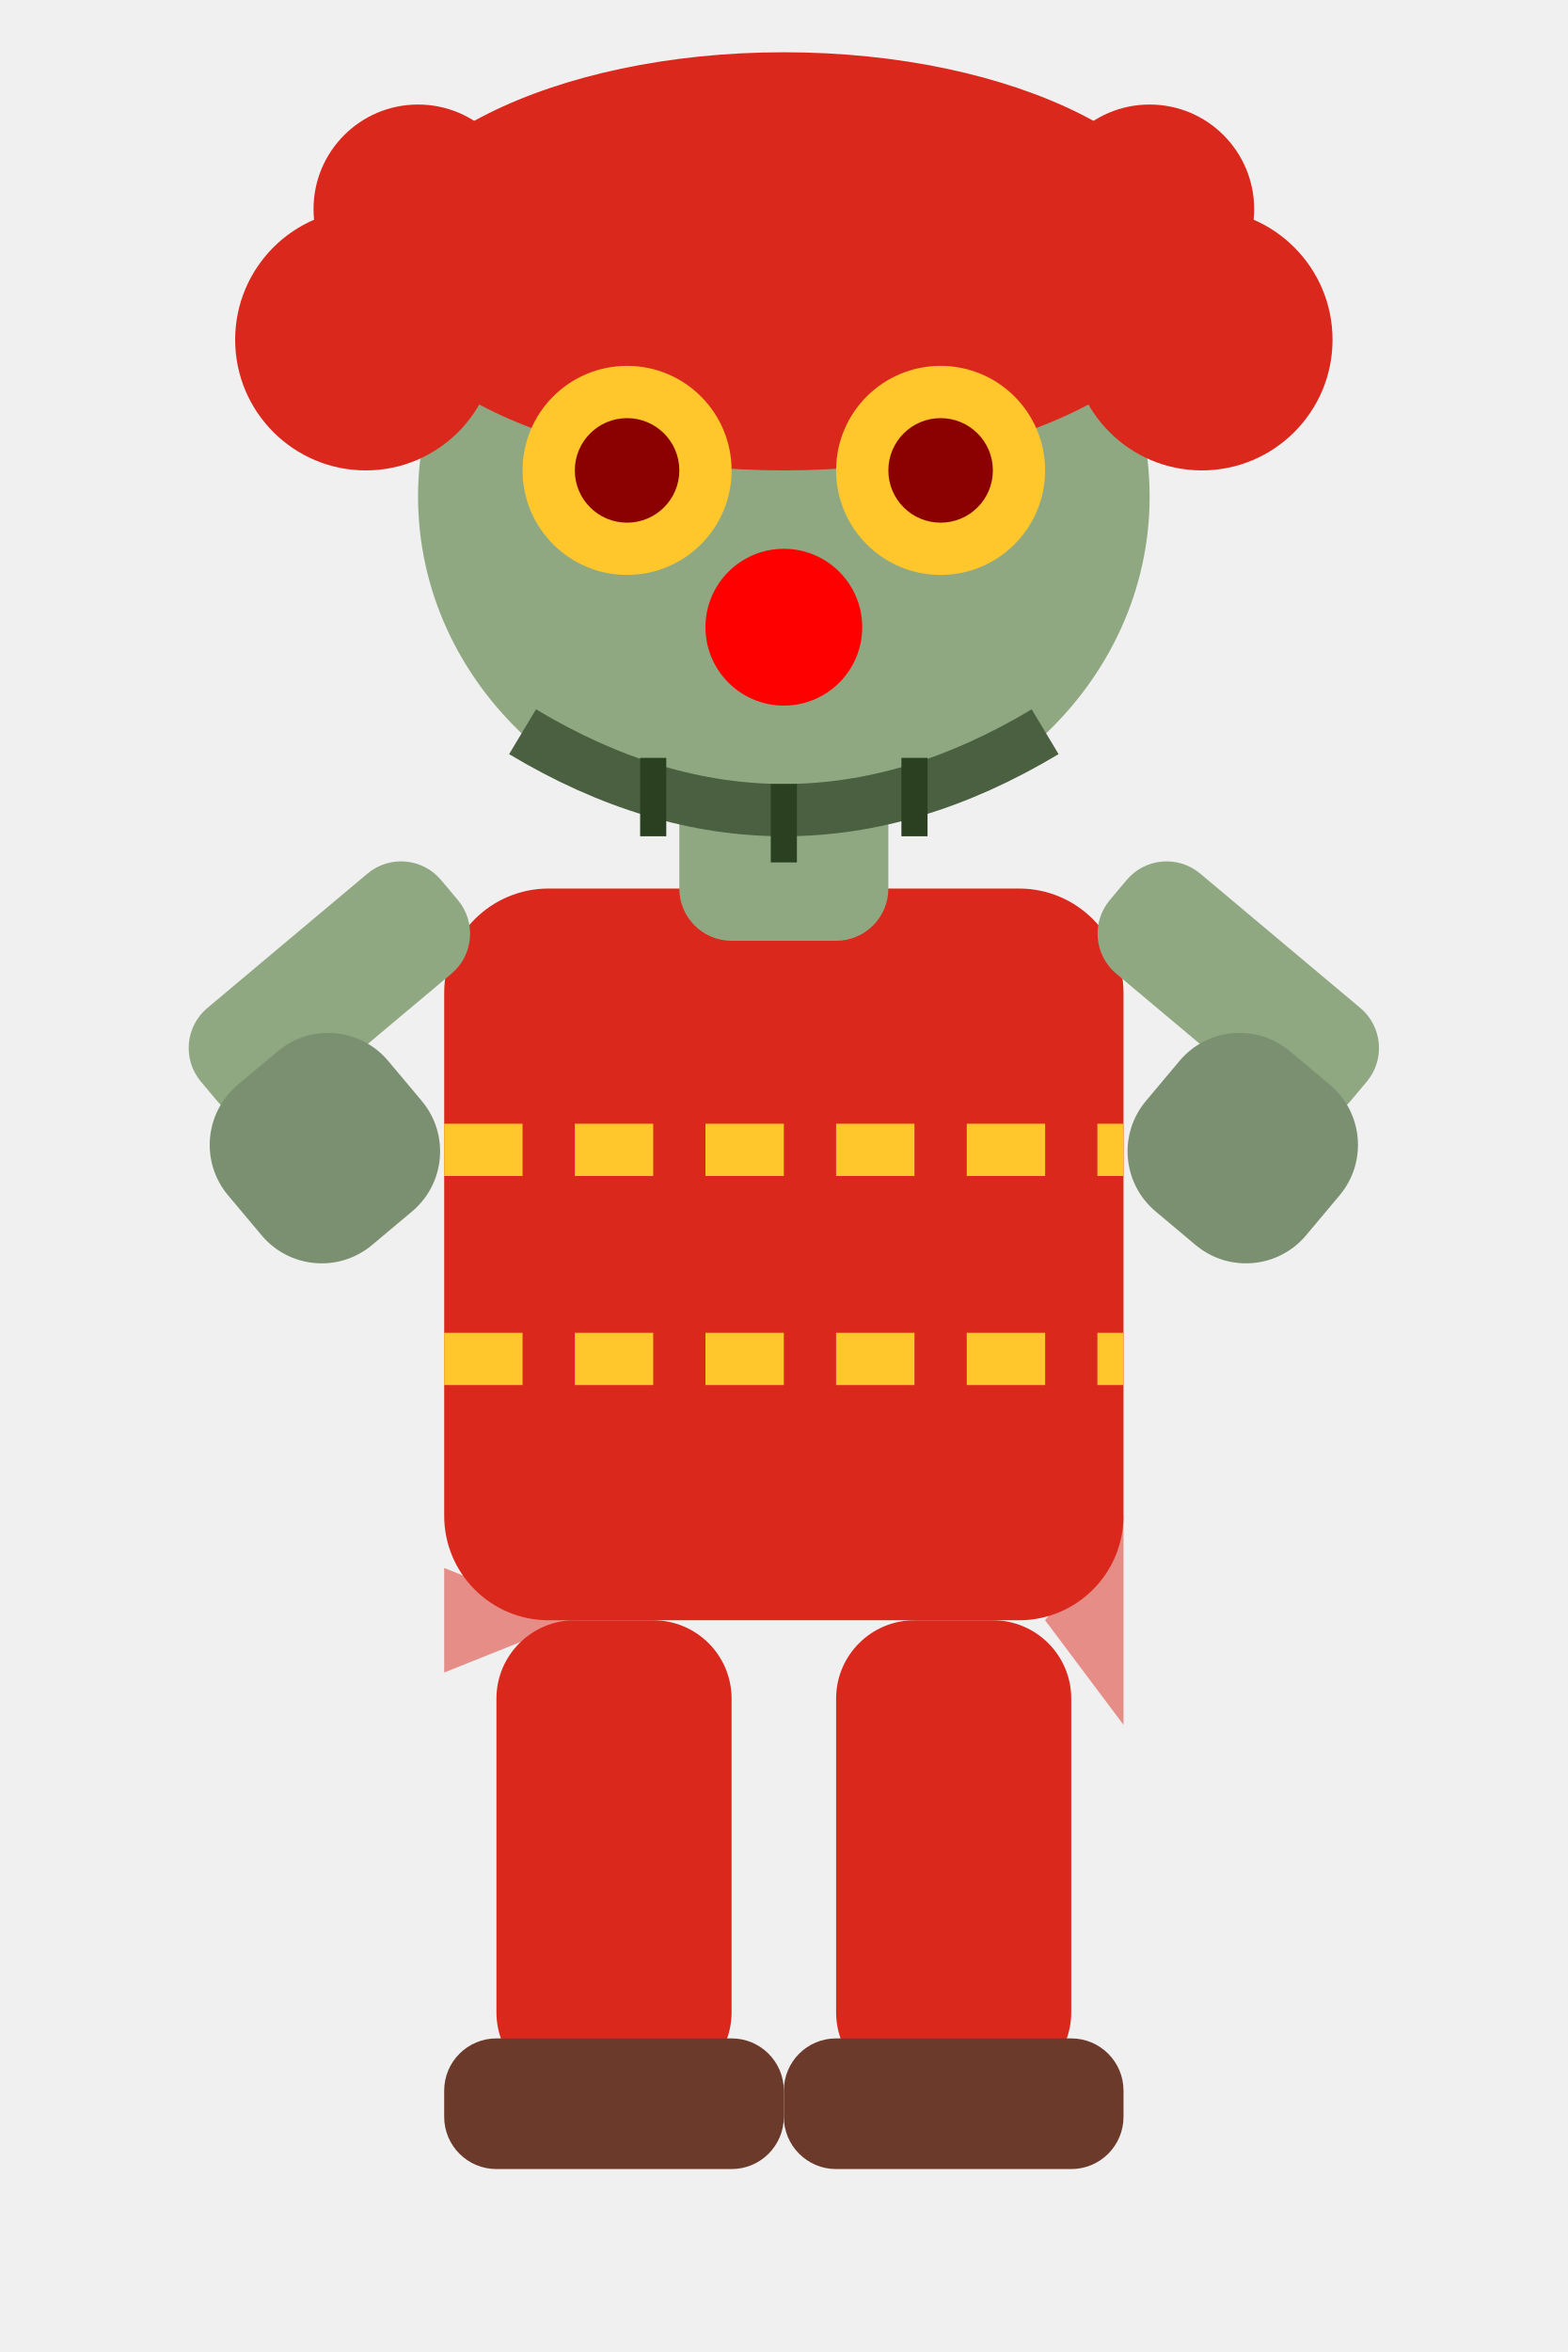
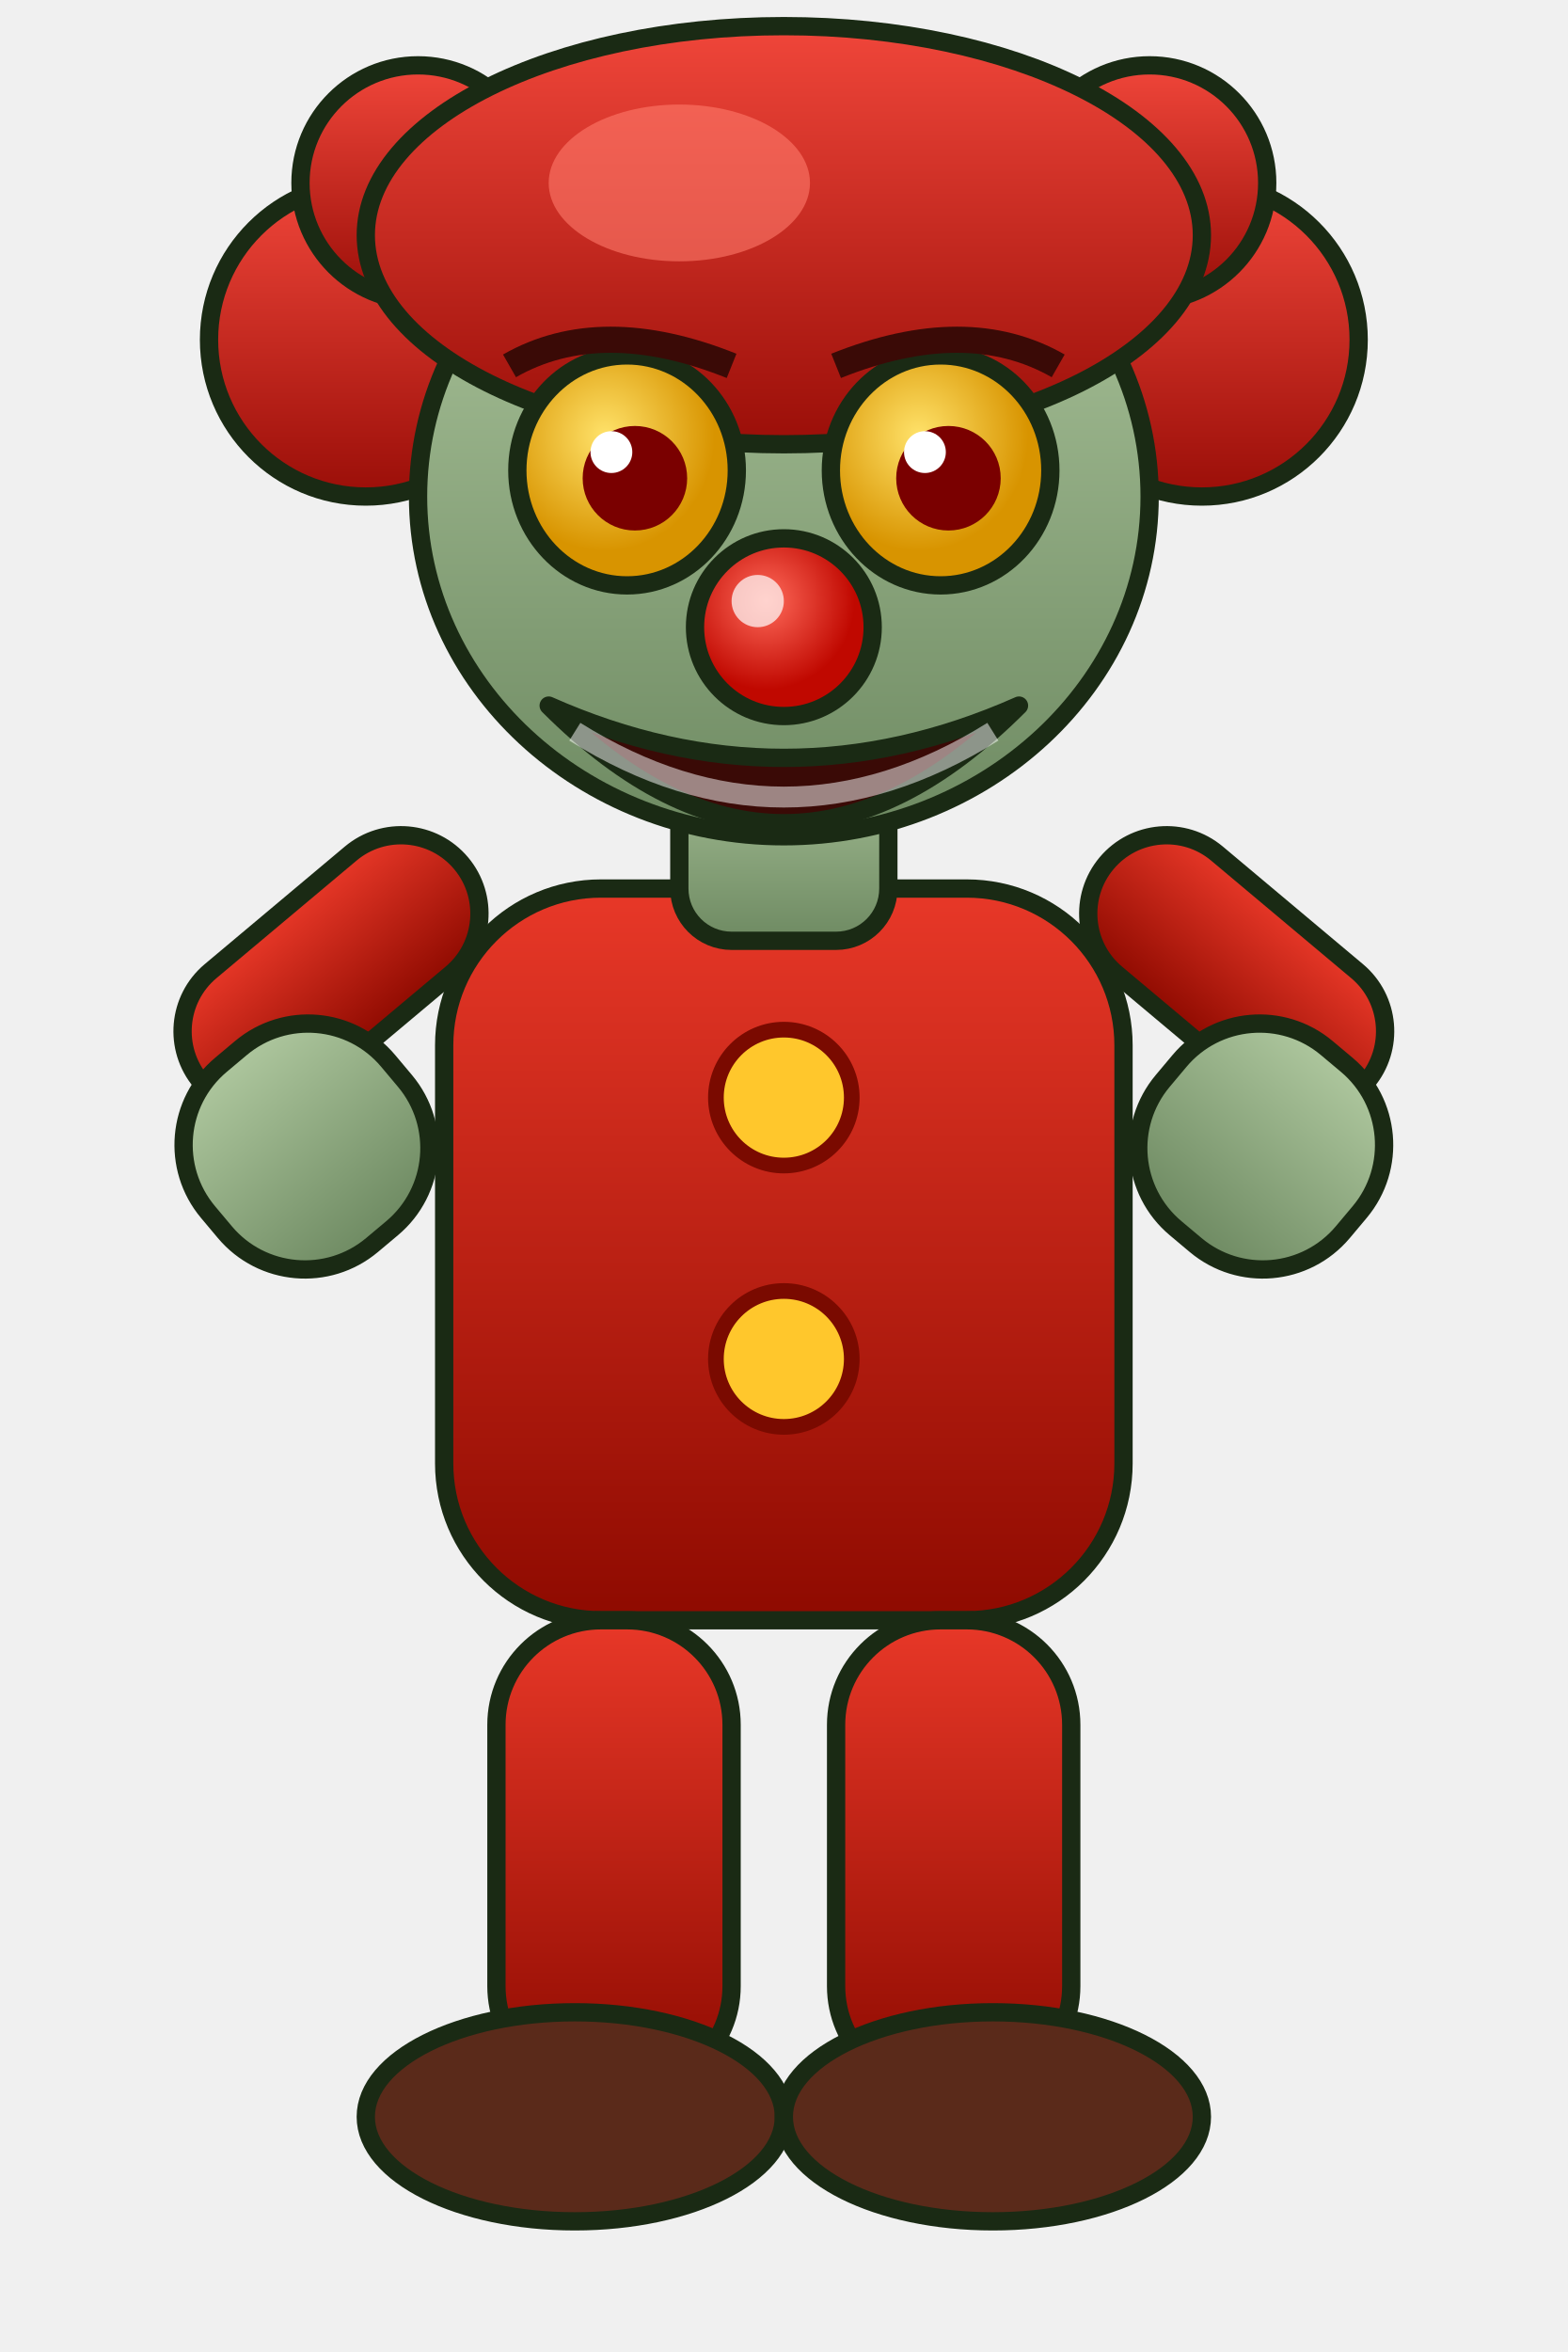
<svg xmlns="http://www.w3.org/2000/svg" width="60" height="90" viewBox="0 0 60 90">
-   <rect x="17" y="34" width="26" height="28" rx="4" fill="#DA291C" />
-   <line x1="17" y1="44" x2="43" y2="44" stroke="#FFC72C" stroke-width="2" stroke-dasharray="3,2" />
-   <line x1="17" y1="52" x2="43" y2="52" stroke="#FFC72C" stroke-width="2" stroke-dasharray="3,2" />
-   <polygon points="17,60 22,62 17,64" fill="#DA291C" opacity="0.5" />
-   <polygon points="43,58 40,62 43,66" fill="#DA291C" opacity="0.5" />
-   <rect x="26" y="28" width="8" height="8" rx="2" fill="#8FA882" />
-   <ellipse cx="30" cy="19" rx="14" ry="13" fill="#8FA882" />
-   <ellipse cx="30" cy="10" rx="16" ry="8" fill="#DA291C" />
-   <circle cx="14" cy="13" r="5" fill="#DA291C" />
-   <circle cx="46" cy="13" r="5" fill="#DA291C" />
-   <circle cx="16" cy="8" r="4" fill="#DA291C" />
-   <circle cx="44" cy="8" r="4" fill="#DA291C" />
-   <ellipse cx="24" cy="18" rx="4" ry="4" fill="#FFC72C" />
-   <ellipse cx="36" cy="18" rx="4" ry="4" fill="#FFC72C" />
-   <circle cx="24" cy="18" r="2" fill="#8B0000" />
-   <circle cx="36" cy="18" r="2" fill="#8B0000" />
-   <circle cx="30" cy="24" r="3" fill="#FF0000" />
-   <path d="M20 28 Q30 34 40 28" stroke="#4A6040" stroke-width="2" fill="none" />
-   <line x1="25" y1="29" x2="25" y2="32" stroke="#2A4020" stroke-width="1" />
-   <line x1="30" y1="30" x2="30" y2="33" stroke="#2A4020" stroke-width="1" />
-   <line x1="35" y1="29" x2="35" y2="32" stroke="#2A4020" stroke-width="1" />
-   <g transform="rotate(-40,11,36)">
-     <rect x="5" y="36" width="12" height="5" rx="2" fill="#8FA882" />
-     <rect x="3" y="39" width="8" height="8" rx="3" fill="#7A9070" />
+   <defs>
+     <linearGradient id="cskin" x1="0" y1="0" x2="0" y2="1">
+       <stop offset="0" stop-color="#AEC79E" />
+       <stop offset="1" stop-color="#6E8A62" />
+     </linearGradient>
+     <linearGradient id="chair" x1="0" y1="0" x2="0" y2="1">
+       <stop offset="0" stop-color="#F0463A" />
+       <stop offset="1" stop-color="#9A0E08" />
+     </linearGradient>
+     <linearGradient id="csuit" x1="0" y1="0" x2="0" y2="1">
+       <stop offset="0" stop-color="#E83828" />
+       <stop offset="1" stop-color="#8E0A00" />
+     </linearGradient>
+     <radialGradient id="ceye" cx="0.4" cy="0.35">
+       <stop offset="0" stop-color="#FFE26A" />
+       <stop offset="1" stop-color="#D89400" />
+     </radialGradient>
+     <radialGradient id="cnose" cx="0.4" cy="0.35">
+       <stop offset="0" stop-color="#FF6A5A" />
+       <stop offset="1" stop-color="#C00800" />
+     </radialGradient>
+   </defs>
+   <g stroke="#1A2A14" stroke-width="0.7" stroke-linejoin="round">
+     <rect x="17" y="34" width="26" height="28" rx="6" fill="url(#csuit)" />
+     <circle cx="30" cy="42" r="2.6" fill="#FFC72C" stroke="#7A0A00" stroke-width="0.6" />
+     <circle cx="30" cy="52" r="2.6" fill="#FFC72C" stroke="#7A0A00" stroke-width="0.6" />
+     <rect x="26" y="28" width="8" height="8" rx="2" fill="url(#cskin)" />
+     <circle cx="14" cy="13" r="6" fill="url(#chair)" />
+     <circle cx="46" cy="13" r="6" fill="url(#chair)" />
+     <circle cx="16" cy="7" r="4.5" fill="url(#chair)" />
+     <circle cx="44" cy="7" r="4.5" fill="url(#chair)" />
+     <ellipse cx="30" cy="19" rx="14" ry="13" fill="url(#cskin)" />
+     <ellipse cx="30" cy="9" rx="16" ry="8" fill="url(#chair)" />
+     <ellipse cx="26" cy="7" rx="5" ry="3" fill="#FF7A6A" opacity="0.6" stroke="none" />
+     <ellipse cx="24" cy="18" rx="4.2" ry="4.4" fill="url(#ceye)" />
+     <ellipse cx="36" cy="18" rx="4.2" ry="4.4" fill="url(#ceye)" />
+     <circle cx="24.3" cy="18.3" r="2" fill="#7A0000" stroke="none" />
+     <circle cx="36.3" cy="18.3" r="2" fill="#7A0000" stroke="none" />
+     <circle cx="23.4" cy="17.3" r="0.8" fill="#fff" stroke="none" />
+     <circle cx="35.4" cy="17.3" r="0.8" fill="#fff" stroke="none" />
+     <path d="M19.5 14 Q23 12 28 14" stroke="#3A0A06" stroke-width="1" fill="none" />
+     <path d="M32 14 Q37 12 40.5 14" stroke="#3A0A06" stroke-width="1" fill="none" />
+     <circle cx="30" cy="24" r="3.4" fill="url(#cnose)" />
+     <circle cx="29" cy="23" r="1" fill="#fff" opacity="0.7" stroke="none" />
+     <path d="M21 27 Q30 36 39 27 Q30 31 21 27 Z" fill="#3A0A06" />
+     <path d="M22 28 Q30 33 38 28" stroke="#fff" stroke-width="0.8" fill="none" opacity="0.5" />
+     <g transform="rotate(-40,11,36)">
+       <rect x="5" y="35" width="13" height="6" rx="3" fill="url(#csuit)" />
+       <rect x="2" y="38" width="9" height="9" rx="4" fill="url(#cskin)" />
+     </g>
+     <g transform="rotate(40,49,36)">
+       <rect x="42" y="35" width="13" height="6" rx="3" fill="url(#csuit)" />
+       <rect x="49" y="38" width="9" height="9" rx="4" fill="url(#cskin)" />
+     </g>
+     <rect x="19" y="62" width="9" height="18" rx="4" fill="url(#csuit)" />
+     <rect x="32" y="62" width="9" height="18" rx="4" fill="url(#csuit)" />
+     <ellipse cx="22" cy="81" rx="8" ry="4" fill="#5A2A1A" />
+     <ellipse cx="38" cy="81" rx="8" ry="4" fill="#5A2A1A" />
  </g>
-   <g transform="rotate(40,49,36)">
-     <rect x="43" y="36" width="12" height="5" rx="2" fill="#8FA882" />
-     <rect x="49" y="39" width="8" height="8" rx="3" fill="#7A9070" />
-   </g>
-   <rect x="19" y="62" width="9" height="18" rx="3" fill="#DA291C" />
-   <rect x="32" y="62" width="9" height="18" rx="3" fill="#DA291C" />
-   <rect x="17" y="78" width="13" height="5" rx="2" fill="#6B3A2A" />
-   <rect x="30" y="78" width="13" height="5" rx="2" fill="#6B3A2A" />
</svg>
